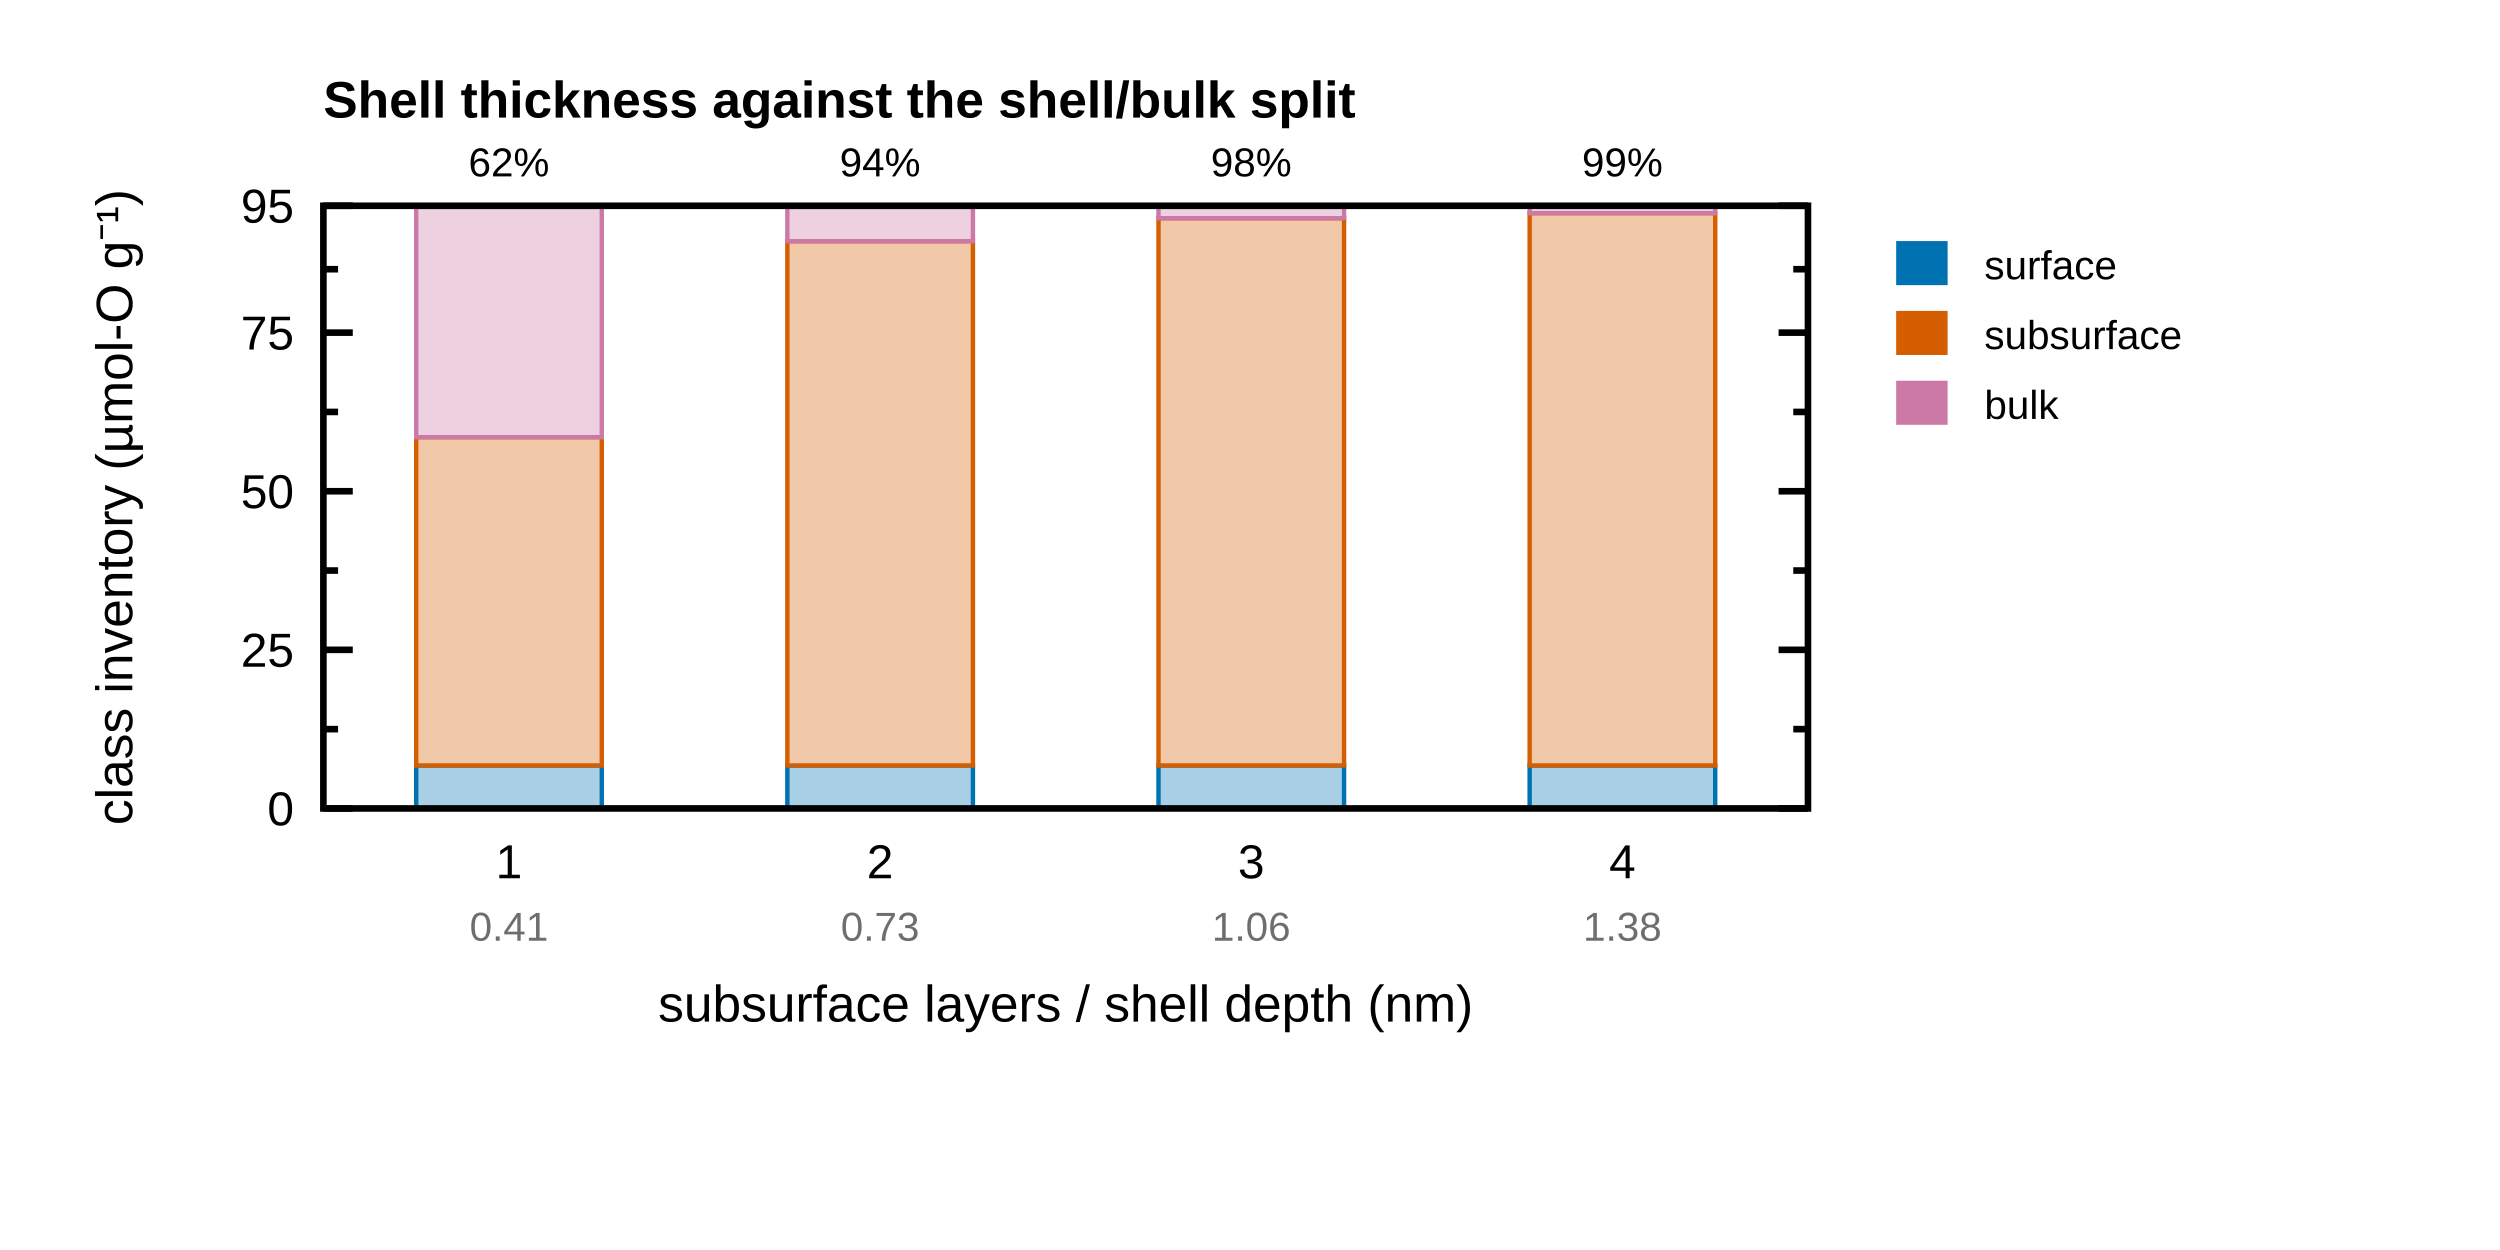
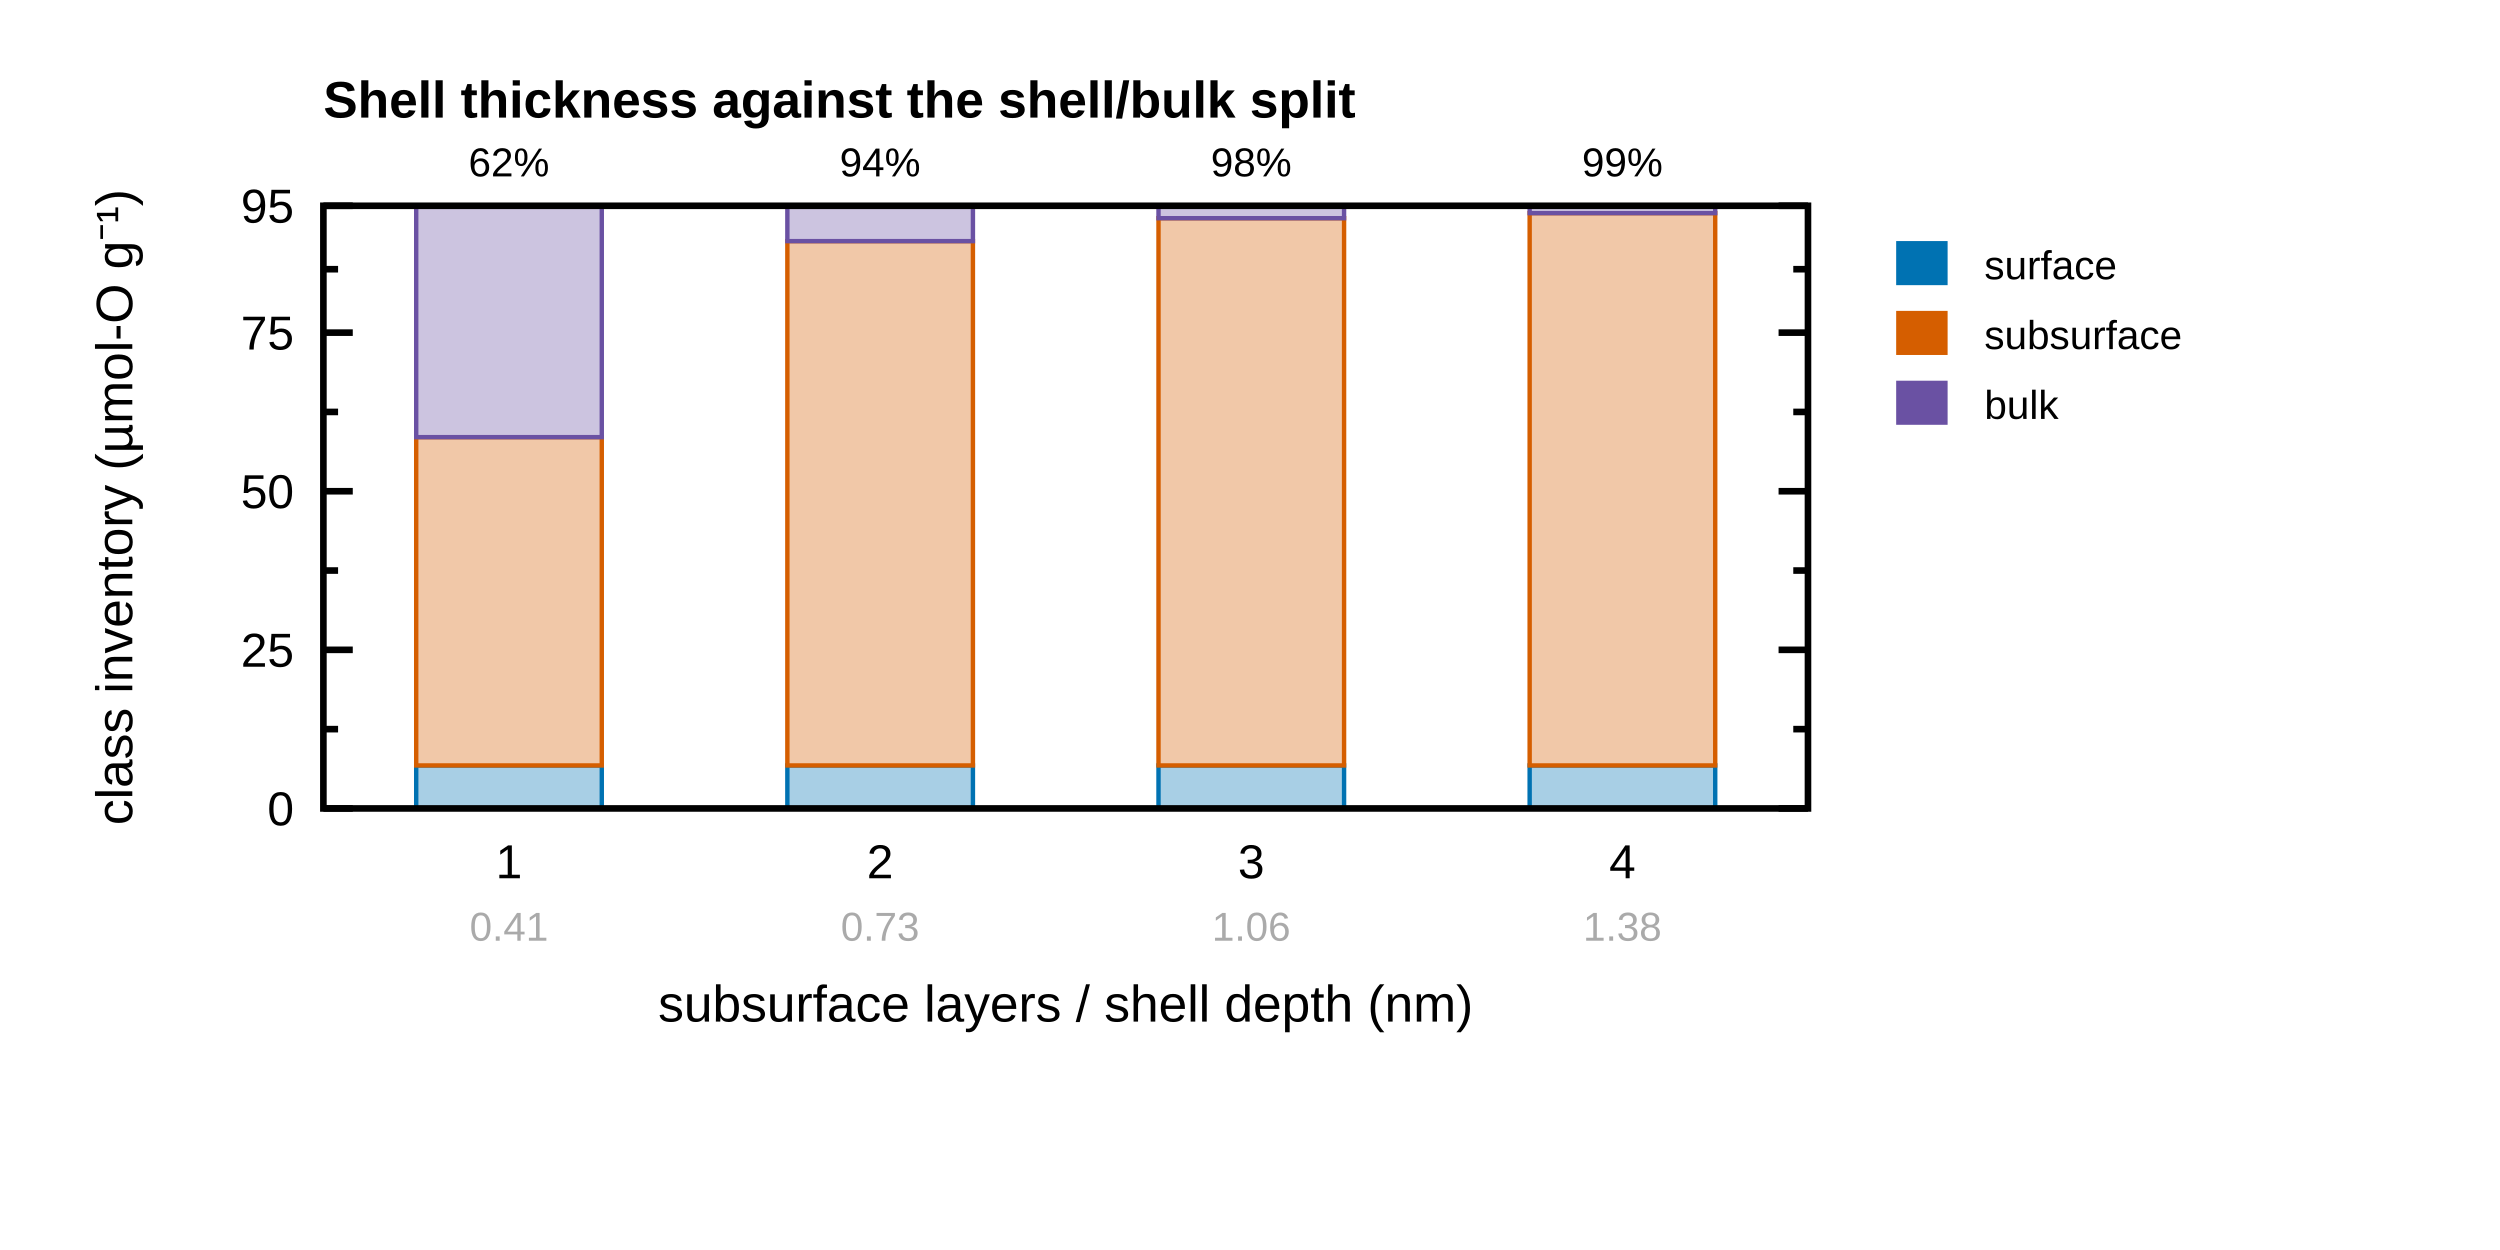
- <svg xmlns="http://www.w3.org/2000/svg" width="120mm" height="60mm" viewBox="0 0 340.16 170.08" data-width-mm="120" data-height-mm="60">
+ <svg xmlns="http://www.w3.org/2000/svg" width="120mm" height="60mm" viewBox="0 0 340.16 170.08" data-width-mm="120" data-height-mm="60" data-kind="plate">
  <rect x="0" y="0" width="340.16" height="170.08" fill="#FFFFFF" />
  <text x="44" y="16" font-family="Arial, Helvetica, sans-serif" font-size="7" font-weight="bold" fill="#000000">Shell thickness against the shell/bulk split</text>
  <rect x="56.63" y="104.15" width="25.25" height="5.85" fill="#a8cfe5" stroke="#0072B2" stroke-width="0.6" />
  <rect x="56.63" y="59.48" width="25.25" height="44.67" fill="#f1c8a8" stroke="#D55E00" stroke-width="0.6" />
-   <rect x="56.63" y="28" width="25.25" height="31.48" fill="#eed1e1" stroke="#CC79A7" stroke-width="0.6" />
+   <rect x="56.63" y="28" width="25.25" height="31.48" fill="#ccc4e0" stroke="#6A51A3" stroke-width="0.6" />
  <text x="69.25" y="24" font-family="Arial, Helvetica, sans-serif" font-size="5.5" text-anchor="middle" fill="#000000">62%</text>
  <text x="69.25" y="119.5" font-family="Arial, Helvetica, sans-serif" font-size="6.5" text-anchor="middle" fill="#000000">1</text>
-   <text x="69.25" y="128" font-family="Arial, Helvetica, sans-serif" font-size="5.5" text-anchor="middle" fill="#6E6E6E">0.41</text>
+   <text x="69.25" y="128" font-family="Arial, Helvetica, sans-serif" font-size="5.5" text-anchor="middle" fill="#AAAAAA">0.41</text>
  <rect x="107.13" y="104.15" width="25.25" height="5.85" fill="#a8cfe5" stroke="#0072B2" stroke-width="0.6" />
  <rect x="107.13" y="32.81" width="25.25" height="71.34" fill="#f1c8a8" stroke="#D55E00" stroke-width="0.6" />
-   <rect x="107.13" y="28" width="25.25" height="4.81" fill="#eed1e1" stroke="#CC79A7" stroke-width="0.6" />
+   <rect x="107.13" y="28" width="25.25" height="4.81" fill="#ccc4e0" stroke="#6A51A3" stroke-width="0.6" />
  <text x="119.75" y="24" font-family="Arial, Helvetica, sans-serif" font-size="5.5" text-anchor="middle" fill="#000000">94%</text>
  <text x="119.75" y="119.5" font-family="Arial, Helvetica, sans-serif" font-size="6.5" text-anchor="middle" fill="#000000">2</text>
-   <text x="119.75" y="128" font-family="Arial, Helvetica, sans-serif" font-size="5.5" text-anchor="middle" fill="#6E6E6E">0.73</text>
+   <text x="119.75" y="128" font-family="Arial, Helvetica, sans-serif" font-size="5.5" text-anchor="middle" fill="#AAAAAA">0.73</text>
  <rect x="157.63" y="104.15" width="25.25" height="5.85" fill="#a8cfe5" stroke="#0072B2" stroke-width="0.6" />
  <rect x="157.63" y="29.69" width="25.25" height="74.46" fill="#f1c8a8" stroke="#D55E00" stroke-width="0.6" />
-   <rect x="157.63" y="28" width="25.25" height="1.69" fill="#eed1e1" stroke="#CC79A7" stroke-width="0.6" />
+   <rect x="157.63" y="28" width="25.25" height="1.69" fill="#ccc4e0" stroke="#6A51A3" stroke-width="0.6" />
  <text x="170.25" y="24" font-family="Arial, Helvetica, sans-serif" font-size="5.5" text-anchor="middle" fill="#000000">98%</text>
  <text x="170.25" y="119.5" font-family="Arial, Helvetica, sans-serif" font-size="6.5" text-anchor="middle" fill="#000000">3</text>
-   <text x="170.25" y="128" font-family="Arial, Helvetica, sans-serif" font-size="5.5" text-anchor="middle" fill="#6E6E6E">1.06</text>
+   <text x="170.25" y="128" font-family="Arial, Helvetica, sans-serif" font-size="5.5" text-anchor="middle" fill="#AAAAAA">1.06</text>
  <rect x="208.13" y="104.15" width="25.25" height="5.85" fill="#a8cfe5" stroke="#0072B2" stroke-width="0.6" />
  <rect x="208.13" y="29" width="25.25" height="75.15" fill="#f1c8a8" stroke="#D55E00" stroke-width="0.6" />
-   <rect x="208.13" y="28" width="25.25" height="1" fill="#eed1e1" stroke="#CC79A7" stroke-width="0.6" />
+   <rect x="208.13" y="28" width="25.25" height="1" fill="#ccc4e0" stroke="#6A51A3" stroke-width="0.6" />
  <text x="220.75" y="24" font-family="Arial, Helvetica, sans-serif" font-size="5.5" text-anchor="middle" fill="#000000">99%</text>
  <text x="220.75" y="119.5" font-family="Arial, Helvetica, sans-serif" font-size="6.5" text-anchor="middle" fill="#000000">4</text>
-   <text x="220.75" y="128" font-family="Arial, Helvetica, sans-serif" font-size="5.5" text-anchor="middle" fill="#6E6E6E">1.38</text>
+   <text x="220.75" y="128" font-family="Arial, Helvetica, sans-serif" font-size="5.5" text-anchor="middle" fill="#AAAAAA">1.38</text>
  <rect x="44" y="28" width="202" height="82" fill="none" stroke="#000000" stroke-width="0.9" />
  <text x="145" y="139" font-family="Arial, Helvetica, sans-serif" font-size="7" text-anchor="middle" fill="#000000">subsurface layers / shell depth (nm)</text>
  <line x1="44" y1="110" x2="48" y2="110" stroke="#000000" stroke-width="0.9" />
  <line x1="242" y1="110" x2="246" y2="110" stroke="#000000" stroke-width="0.9" />
  <text x="40" y="112.3" font-family="Arial, Helvetica, sans-serif" font-size="6.5" text-anchor="end" fill="#000000">0</text>
  <line x1="44" y1="88.42" x2="48" y2="88.42" stroke="#000000" stroke-width="0.9" />
  <line x1="242" y1="88.42" x2="246" y2="88.42" stroke="#000000" stroke-width="0.9" />
  <text x="40" y="90.72" font-family="Arial, Helvetica, sans-serif" font-size="6.5" text-anchor="end" fill="#000000">25</text>
  <line x1="44" y1="66.84" x2="48" y2="66.84" stroke="#000000" stroke-width="0.9" />
  <line x1="242" y1="66.84" x2="246" y2="66.84" stroke="#000000" stroke-width="0.9" />
  <text x="40" y="69.14" font-family="Arial, Helvetica, sans-serif" font-size="6.5" text-anchor="end" fill="#000000">50</text>
  <line x1="44" y1="45.26" x2="48" y2="45.26" stroke="#000000" stroke-width="0.9" />
  <line x1="242" y1="45.26" x2="246" y2="45.26" stroke="#000000" stroke-width="0.9" />
  <text x="40" y="47.56" font-family="Arial, Helvetica, sans-serif" font-size="6.5" text-anchor="end" fill="#000000">75</text>
  <line x1="44" y1="28" x2="48" y2="28" stroke="#000000" stroke-width="0.9" />
  <line x1="242" y1="28" x2="246" y2="28" stroke="#000000" stroke-width="0.9" />
  <text x="40" y="30.3" font-family="Arial, Helvetica, sans-serif" font-size="6.5" text-anchor="end" fill="#000000">95</text>
  <line x1="44" y1="36.63" x2="46" y2="36.63" stroke="#000000" stroke-width="0.9" />
  <line x1="244" y1="36.63" x2="246" y2="36.63" stroke="#000000" stroke-width="0.9" />
  <line x1="44" y1="56.05" x2="46" y2="56.05" stroke="#000000" stroke-width="0.9" />
  <line x1="244" y1="56.05" x2="246" y2="56.05" stroke="#000000" stroke-width="0.9" />
  <line x1="44" y1="77.63" x2="46" y2="77.63" stroke="#000000" stroke-width="0.9" />
  <line x1="244" y1="77.63" x2="246" y2="77.63" stroke="#000000" stroke-width="0.9" />
  <line x1="44" y1="99.21" x2="46" y2="99.21" stroke="#000000" stroke-width="0.9" />
  <line x1="244" y1="99.21" x2="246" y2="99.21" stroke="#000000" stroke-width="0.9" />
  <text x="18" y="69" font-family="Arial, Helvetica, sans-serif" font-size="7" text-anchor="middle" fill="#000000" transform="rotate(-90 18 69)">class inventory (µmol-O g⁻¹)</text>
  <rect x="258" y="32.8" width="7" height="6" fill="#0072B2" />
  <text x="270" y="38" font-family="Arial, Helvetica, sans-serif" font-size="5.5" fill="#000000">surface</text>
  <rect x="258" y="42.3" width="7" height="6" fill="#D55E00" />
  <text x="270" y="47.5" font-family="Arial, Helvetica, sans-serif" font-size="5.5" fill="#000000">subsurface</text>
-   <rect x="258" y="51.8" width="7" height="6" fill="#CC79A7" />
+   <rect x="258" y="51.8" width="7" height="6" fill="#6A51A3" />
  <text x="270" y="57" font-family="Arial, Helvetica, sans-serif" font-size="5.5" fill="#000000">bulk</text>
</svg>
